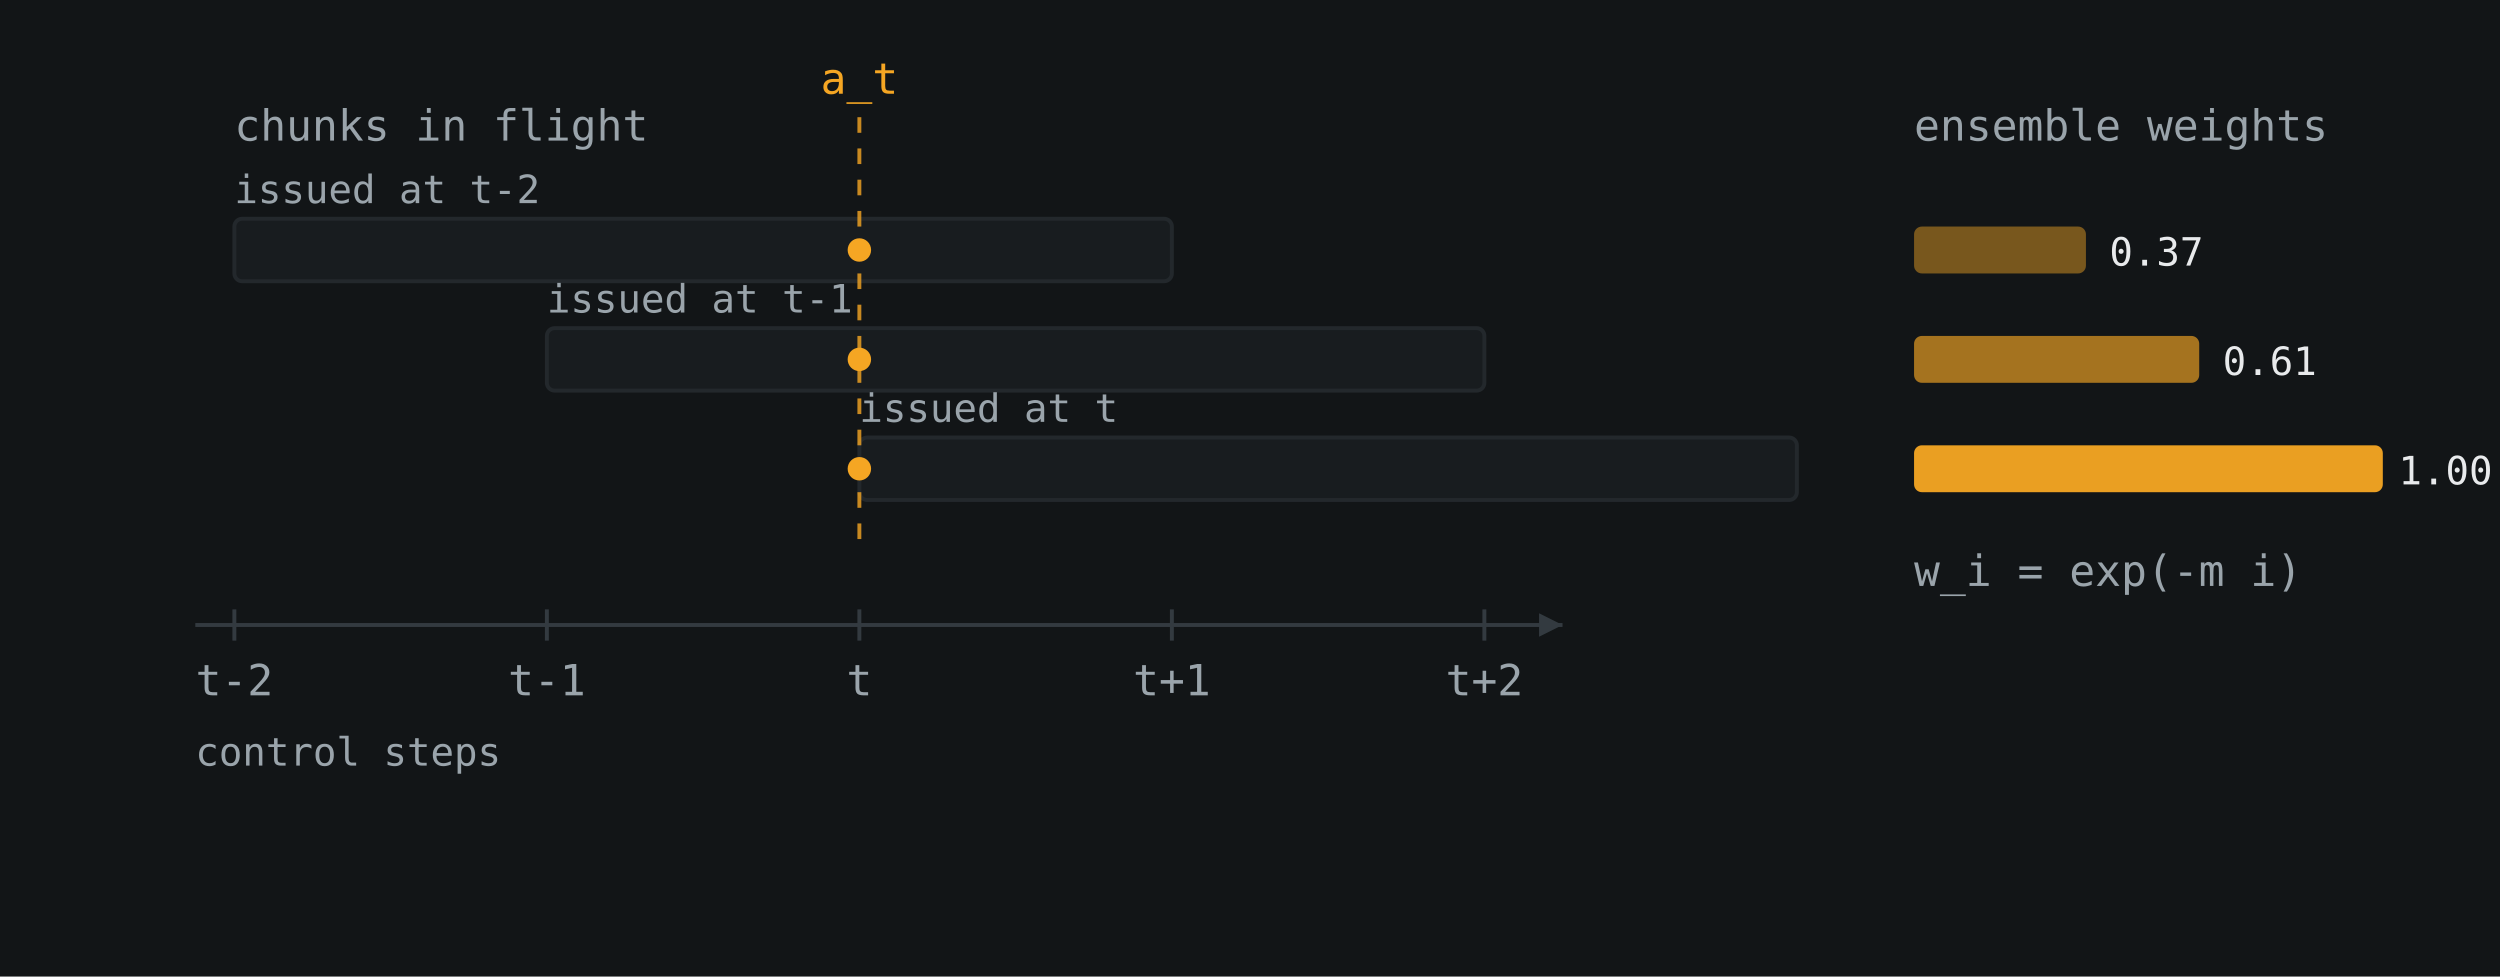
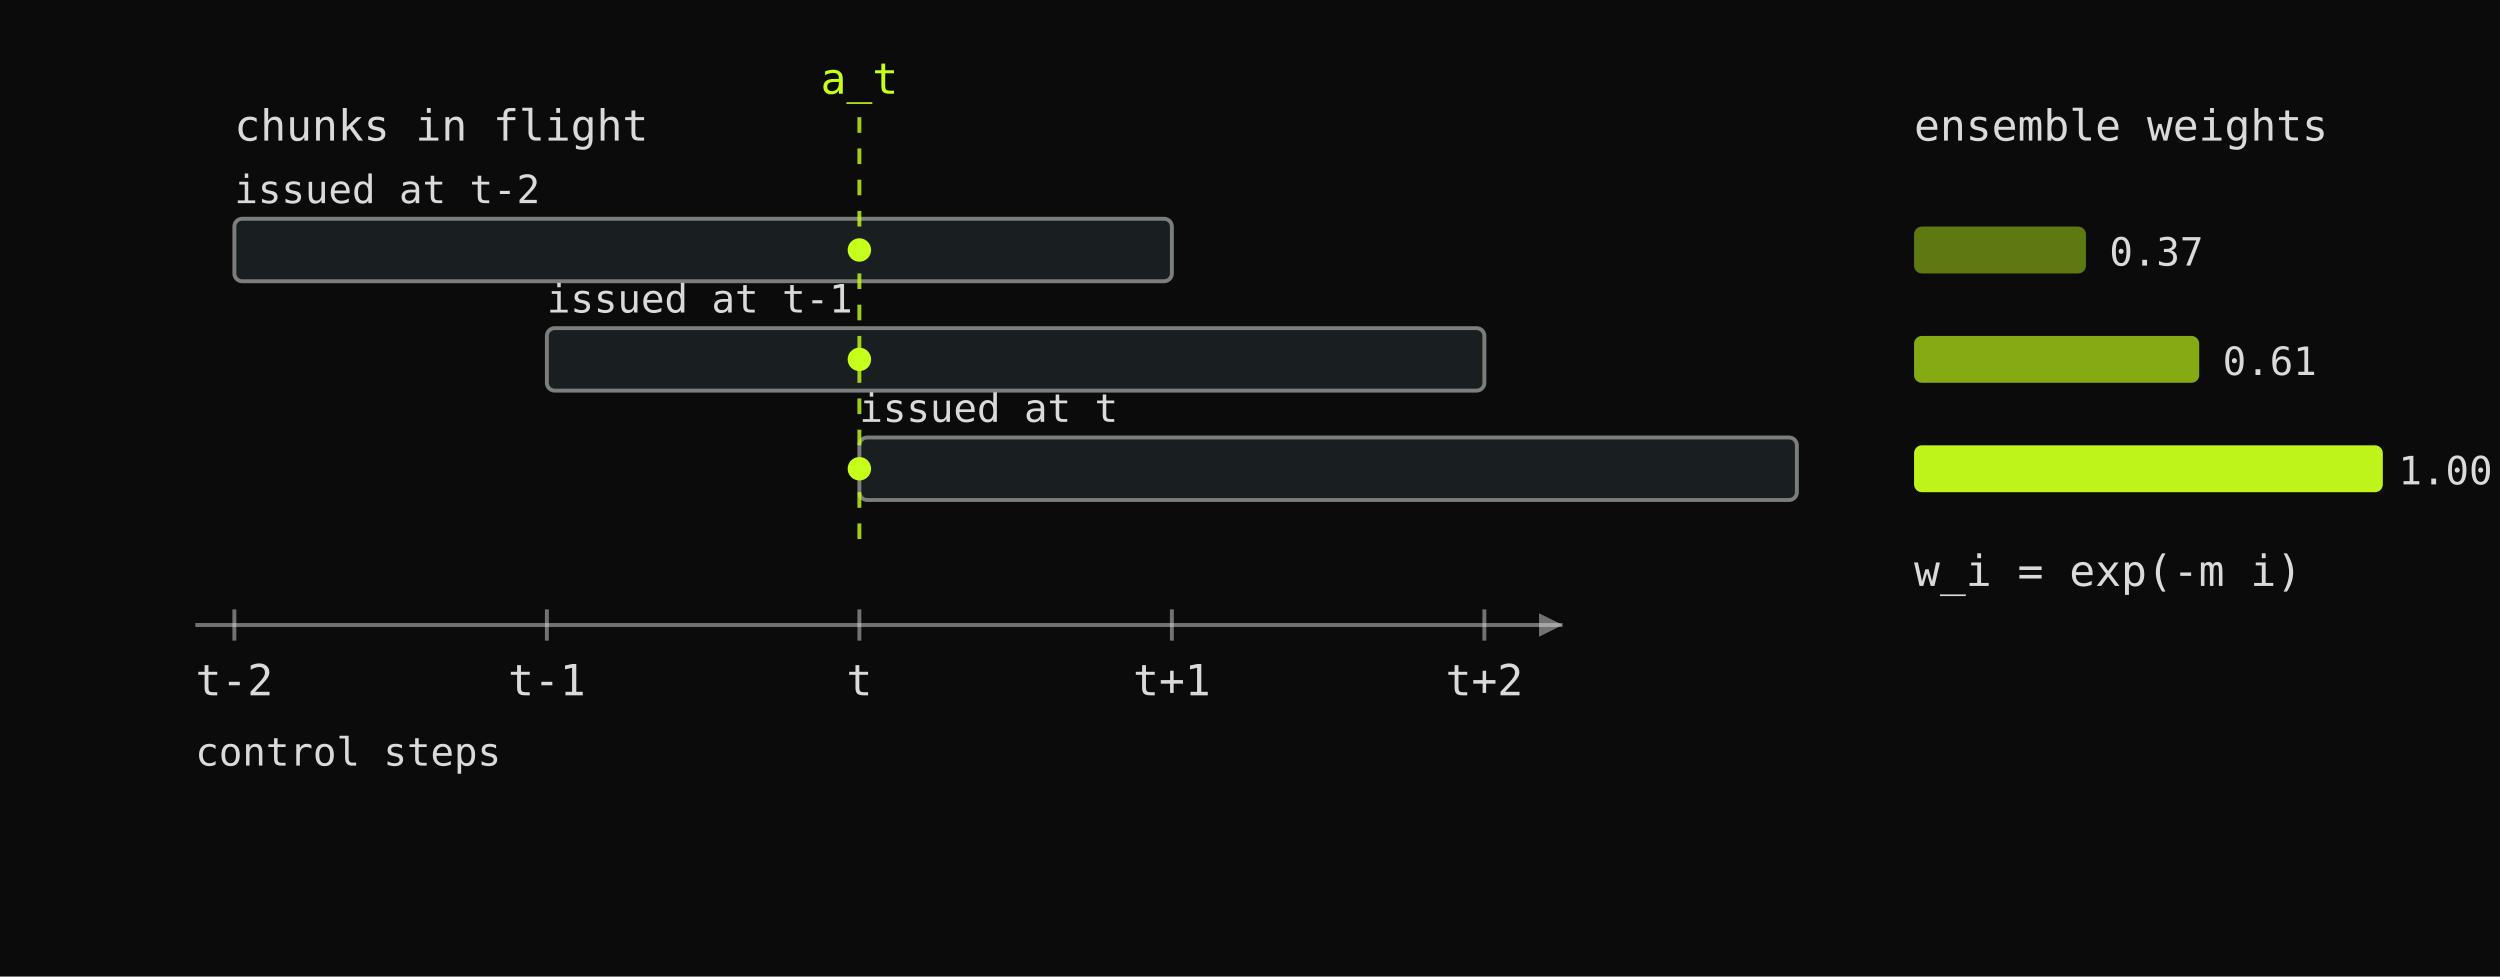
<svg xmlns="http://www.w3.org/2000/svg" viewBox="0 0 640 250" width="640" height="250" role="img" aria-label="Temporal ensembling diagram">
-   <rect width="640" height="250" fill="#121517" />
-   <text x="60" y="36" font-family="ui-monospace, monospace" font-size="11" fill="#9aa4ab">chunks in flight</text>
-   <text x="490" y="36" font-family="ui-monospace, monospace" font-size="11" fill="#9aa4ab">ensemble weights</text>
-   <text x="220" y="24" font-family="ui-monospace, monospace" font-size="11" fill="#f5a623" text-anchor="middle">a_t</text>
-   <text x="60" y="52" font-family="ui-monospace, monospace" font-size="10" fill="#9aa4ab">issued at t-2</text>
-   <rect x="60" y="56" width="240" height="16" rx="2" fill="#181c1f" stroke="#23282c" />
-   <text x="140" y="80" font-family="ui-monospace, monospace" font-size="10" fill="#9aa4ab">issued at t-1</text>
-   <rect x="140" y="84" width="240" height="16" rx="2" fill="#181c1f" stroke="#23282c" />
-   <text x="220" y="108" font-family="ui-monospace, monospace" font-size="10" fill="#9aa4ab">issued at t</text>
-   <rect x="220" y="112" width="240" height="16" rx="2" fill="#181c1f" stroke="#23282c" />
-   <line x1="220" y1="30" x2="220" y2="140" stroke="#f5a623" stroke-width="1" stroke-dasharray="4 4" opacity="0.8" />
-   <circle cx="220" cy="64" r="3" fill="#f5a623" />
-   <circle cx="220" cy="92" r="3" fill="#f5a623" />
-   <circle cx="220" cy="120" r="3" fill="#f5a623" />
-   <line x1="50" y1="160" x2="400" y2="160" stroke="#333a40" stroke-width="1" />
-   <polygon points="400,160 394,157 394,163" fill="#333a40" />
-   <g font-family="ui-monospace, monospace" font-size="11" fill="#9aa4ab" text-anchor="middle">
-     <line x1="60" y1="156" x2="60" y2="164" stroke="#333a40" />
+   <rect width="640" height="250" fill="#0B0B0C" />
+   <text x="60" y="36" font-family="ui-monospace, monospace" font-size="11" fill="#D9DADB">chunks in flight</text>
+   <text x="490" y="36" font-family="ui-monospace, monospace" font-size="11" fill="#D9DADB">ensemble weights</text>
+   <text x="220" y="24" font-family="ui-monospace, monospace" font-size="11" fill="#C6FF19" text-anchor="middle">a_t</text>
+   <text x="60" y="52" font-family="ui-monospace, monospace" font-size="10" fill="#D9DADB">issued at t-2</text>
+   <rect x="60" y="56" width="240" height="16" rx="2" fill="#242D33" stroke="#D9DADB" opacity="0.55" />
+   <text x="140" y="80" font-family="ui-monospace, monospace" font-size="10" fill="#D9DADB">issued at t-1</text>
+   <rect x="140" y="84" width="240" height="16" rx="2" fill="#242D33" stroke="#D9DADB" opacity="0.55" />
+   <text x="220" y="108" font-family="ui-monospace, monospace" font-size="10" fill="#D9DADB">issued at t</text>
+   <rect x="220" y="112" width="240" height="16" rx="2" fill="#242D33" stroke="#D9DADB" opacity="0.55" />
+   <line x1="220" y1="30" x2="220" y2="140" stroke="#C6FF19" stroke-width="1" stroke-dasharray="4 4" opacity="0.8" />
+   <circle cx="220" cy="64" r="3" fill="#C6FF19" />
+   <circle cx="220" cy="92" r="3" fill="#C6FF19" />
+   <circle cx="220" cy="120" r="3" fill="#C6FF19" />
+   <line x1="50" y1="160" x2="400" y2="160" stroke="#D9DADB" stroke-width="1" opacity="0.5" />
+   <polygon points="400,160 394,157 394,163" fill="#D9DADB" opacity="0.5" />
+   <g font-family="ui-monospace, monospace" font-size="11" fill="#D9DADB" text-anchor="middle">
+     <line x1="60" y1="156" x2="60" y2="164" stroke="#D9DADB" opacity="0.5" />
    <text x="60" y="178">t-2</text>
-     <line x1="140" y1="156" x2="140" y2="164" stroke="#333a40" />
+     <line x1="140" y1="156" x2="140" y2="164" stroke="#D9DADB" opacity="0.5" />
    <text x="140" y="178">t-1</text>
-     <line x1="220" y1="156" x2="220" y2="164" stroke="#333a40" />
+     <line x1="220" y1="156" x2="220" y2="164" stroke="#D9DADB" opacity="0.5" />
    <text x="220" y="178">t</text>
-     <line x1="300" y1="156" x2="300" y2="164" stroke="#333a40" />
+     <line x1="300" y1="156" x2="300" y2="164" stroke="#D9DADB" opacity="0.5" />
    <text x="300" y="178">t+1</text>
-     <line x1="380" y1="156" x2="380" y2="164" stroke="#333a40" />
+     <line x1="380" y1="156" x2="380" y2="164" stroke="#D9DADB" opacity="0.5" />
    <text x="380" y="178">t+2</text>
  </g>
-   <text x="50" y="196" font-family="ui-monospace, monospace" font-size="10" fill="#9aa4ab">control steps</text>
-   <rect x="490" y="58" width="44" height="12" rx="2" fill="#f5a623" opacity="0.45" />
-   <text x="540" y="68" font-family="ui-monospace, monospace" font-size="10" fill="#e8eaec">0.37</text>
-   <rect x="490" y="86" width="73" height="12" rx="2" fill="#f5a623" opacity="0.65" />
-   <text x="569" y="96" font-family="ui-monospace, monospace" font-size="10" fill="#e8eaec">0.61</text>
-   <rect x="490" y="114" width="120" height="12" rx="2" fill="#f5a623" opacity="0.95" />
-   <text x="614" y="124" font-family="ui-monospace, monospace" font-size="10" fill="#e8eaec">1.00</text>
-   <text x="490" y="150" font-family="ui-monospace, monospace" font-size="11" fill="#9aa4ab">w_i = exp(-m i)</text>
+   <text x="50" y="196" font-family="ui-monospace, monospace" font-size="10" fill="#D9DADB">control steps</text>
+   <rect x="490" y="58" width="44" height="12" rx="2" fill="#C6FF19" opacity="0.45" />
+   <text x="540" y="68" font-family="ui-monospace, monospace" font-size="10" fill="#D9DADB">0.37</text>
+   <rect x="490" y="86" width="73" height="12" rx="2" fill="#C6FF19" opacity="0.65" />
+   <text x="569" y="96" font-family="ui-monospace, monospace" font-size="10" fill="#D9DADB">0.61</text>
+   <rect x="490" y="114" width="120" height="12" rx="2" fill="#C6FF19" opacity="0.95" />
+   <text x="614" y="124" font-family="ui-monospace, monospace" font-size="10" fill="#D9DADB">1.00</text>
+   <text x="490" y="150" font-family="ui-monospace, monospace" font-size="11" fill="#D9DADB">w_i = exp(-m i)</text>
</svg>
